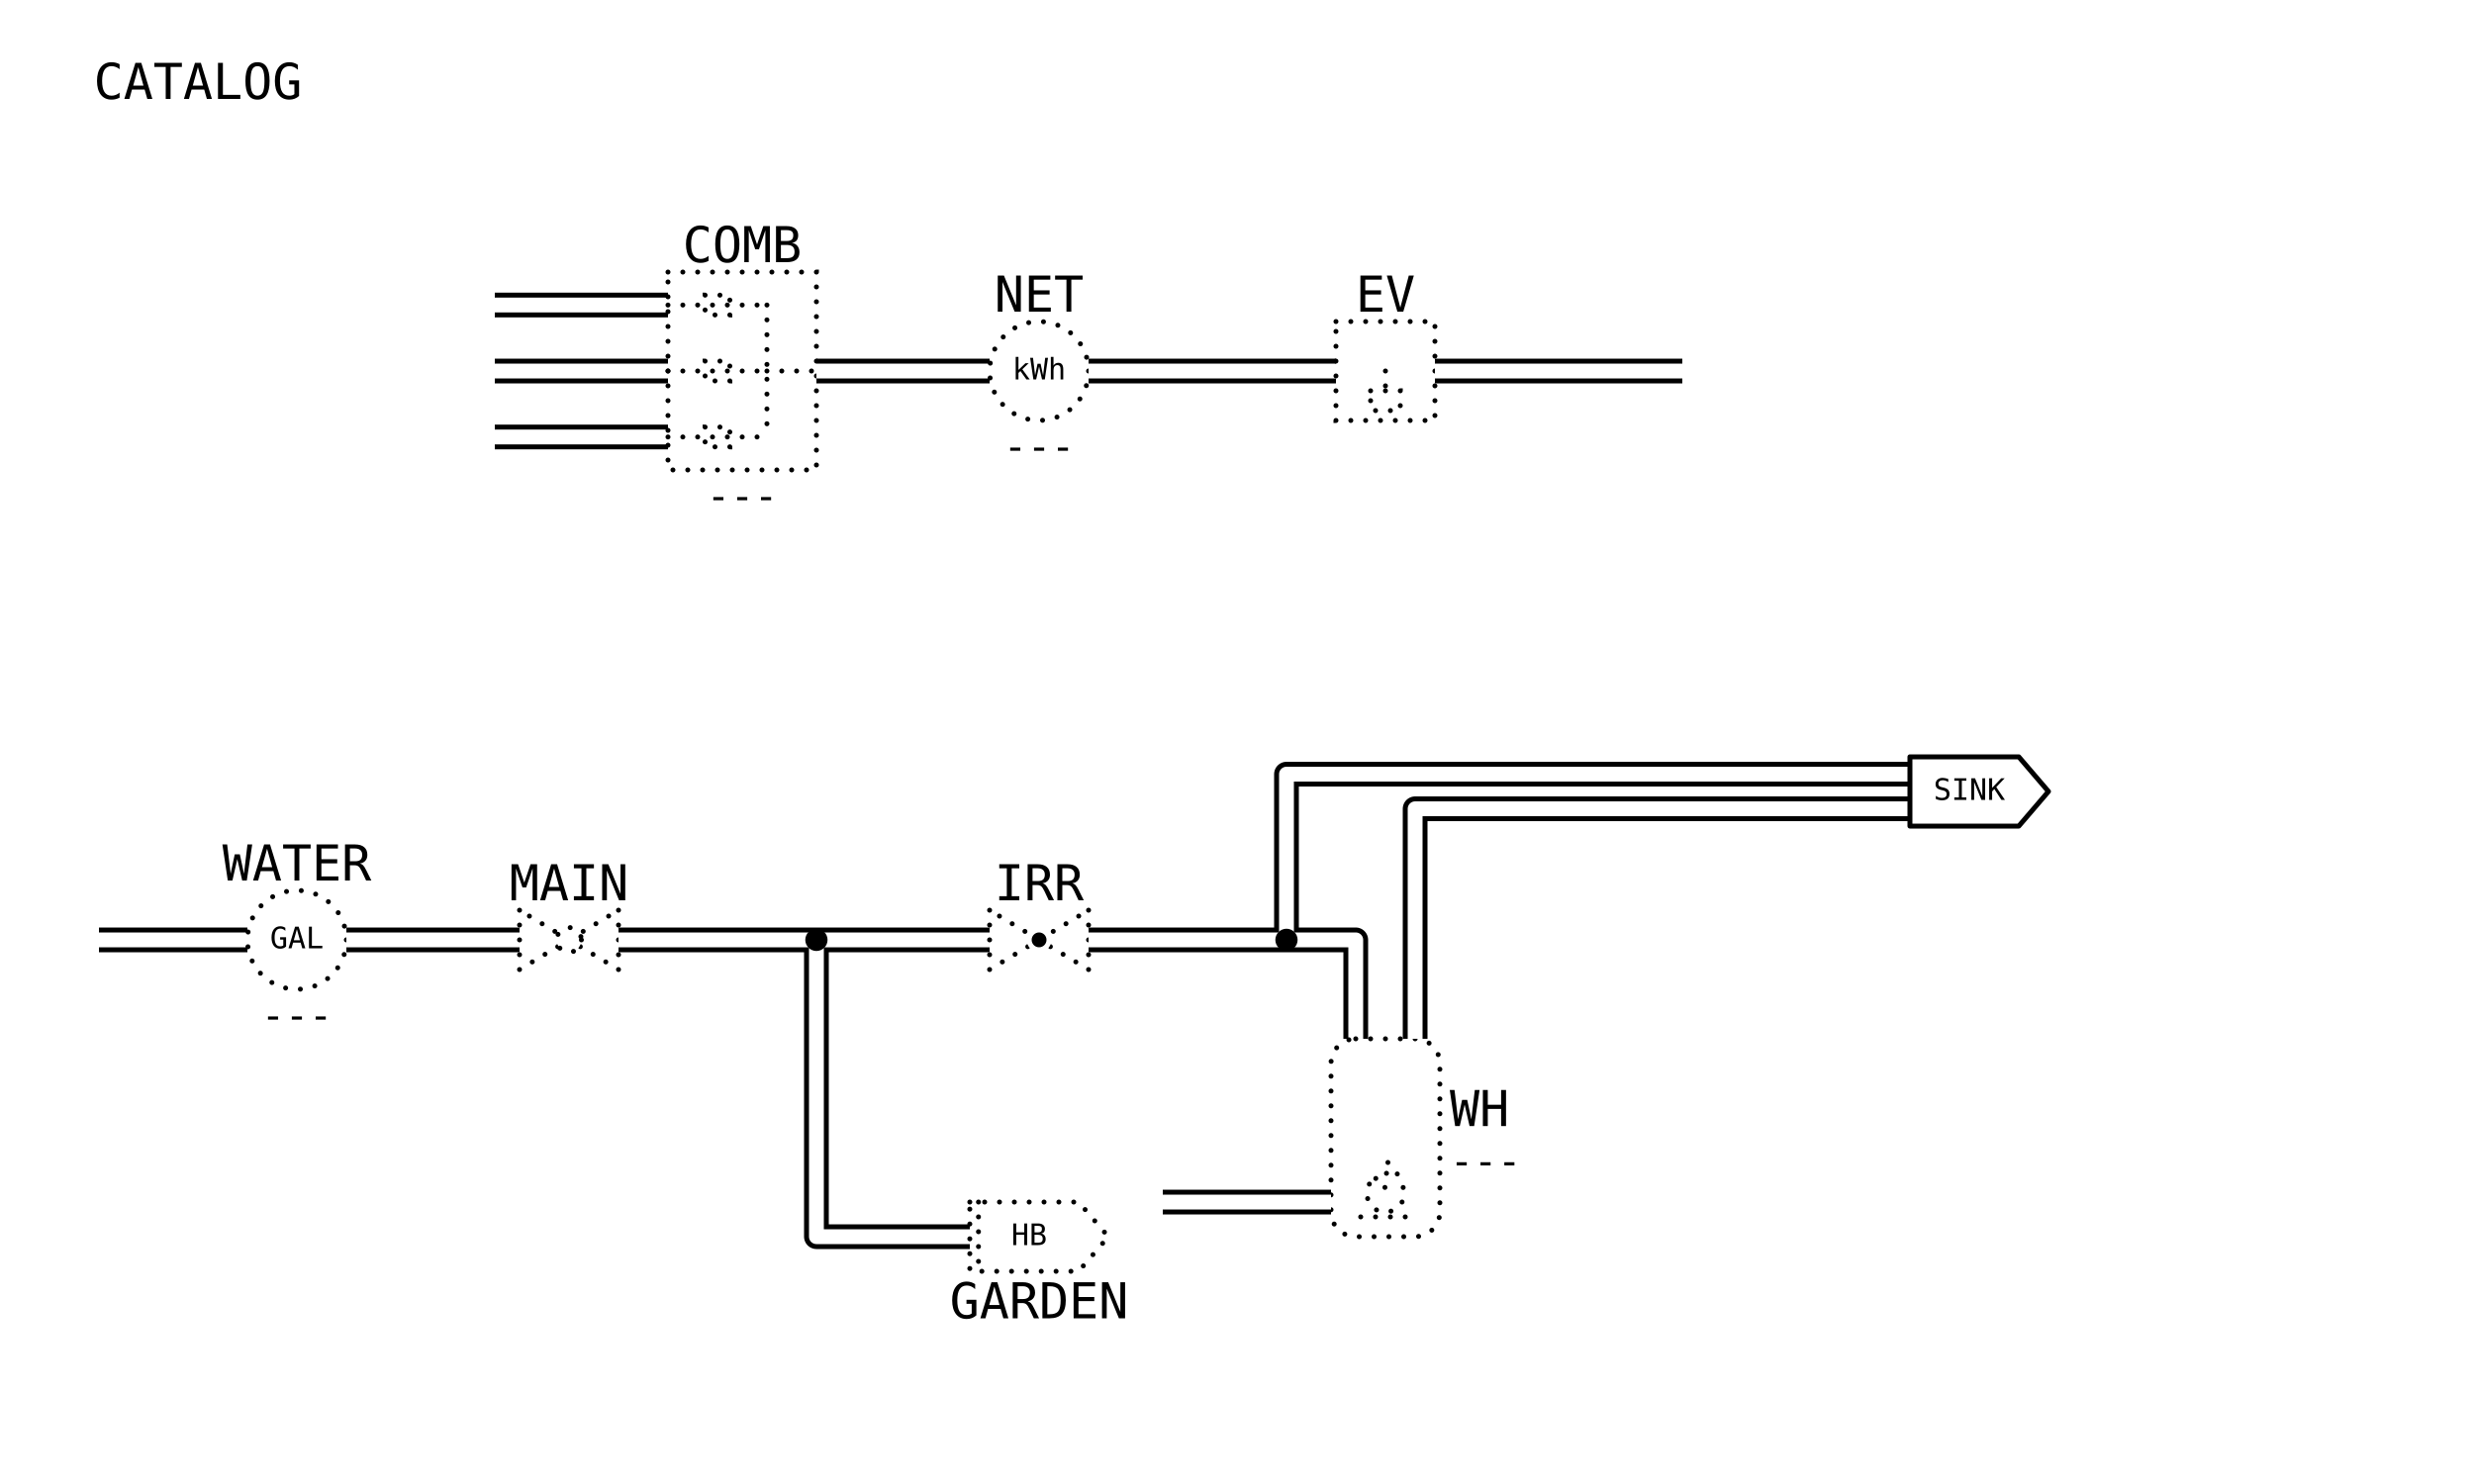
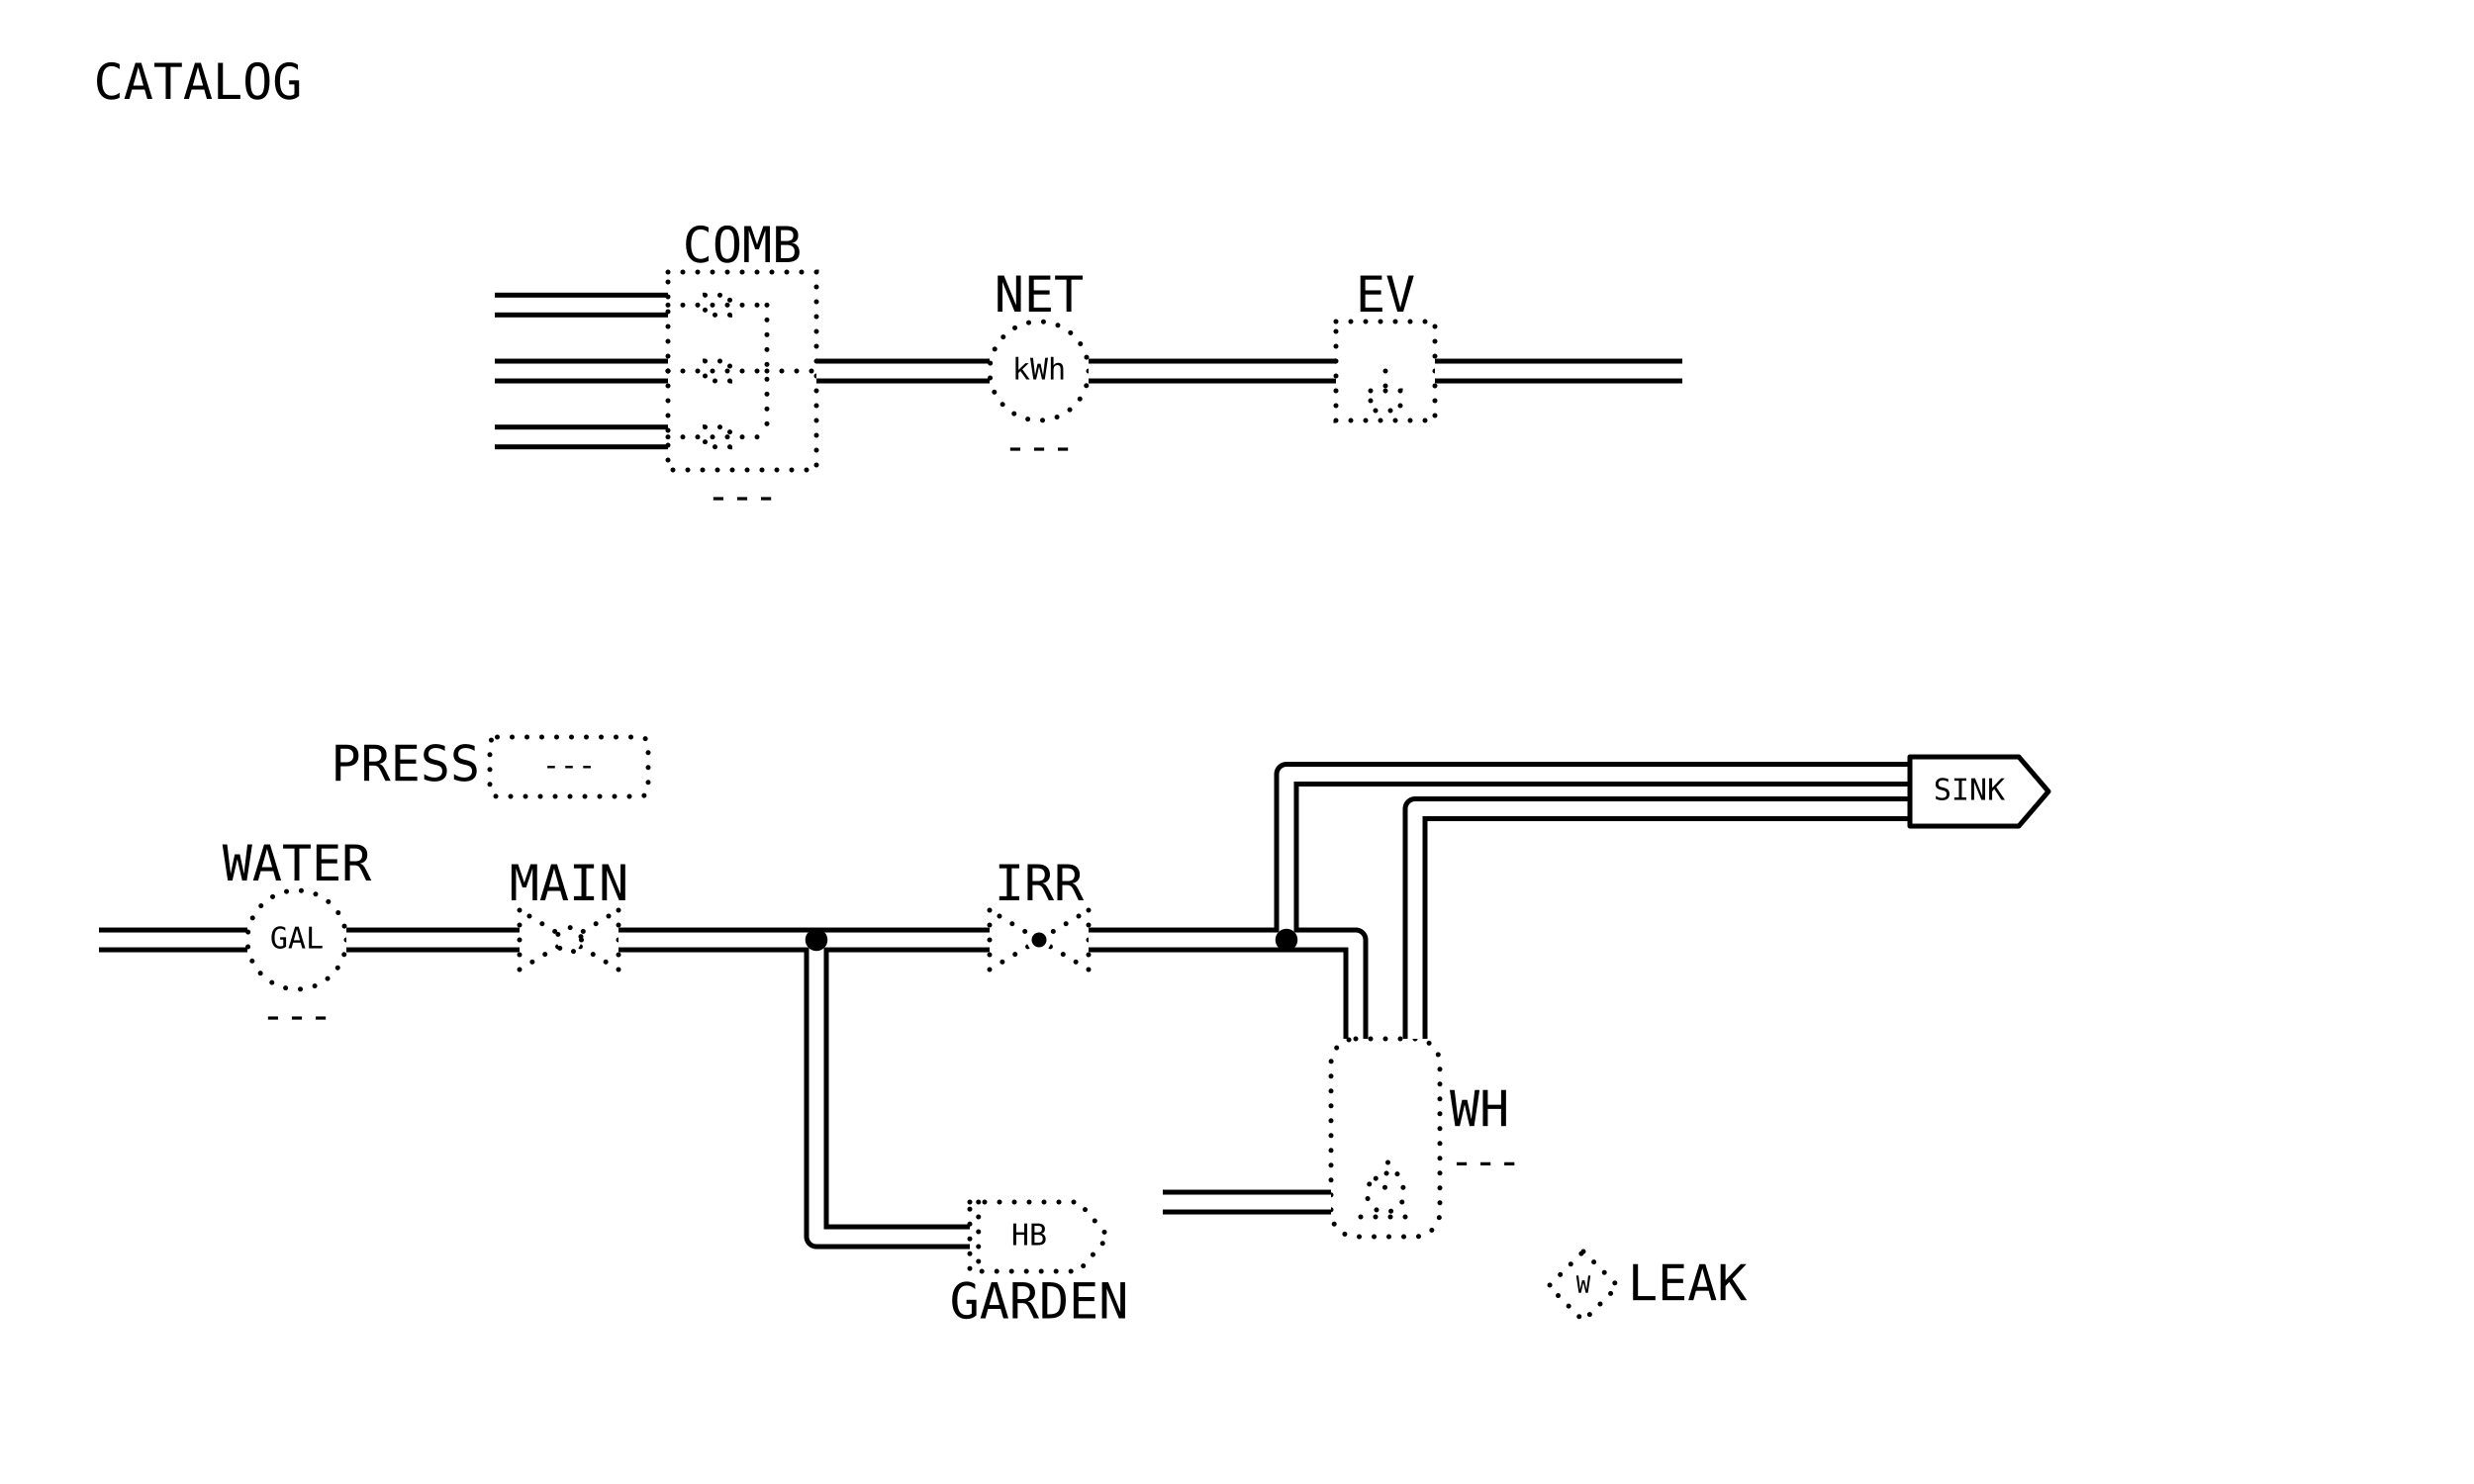
<svg xmlns="http://www.w3.org/2000/svg" viewBox="0 0 1000 600" width="1280" height="768" data-page="catalog" data-theme="eink_mono">
  <rect x="0" y="0" width="1000" height="600" fill="#ffffff" />
  <g id="casings">
    <g data-for="branch_a">
      <polyline points="200,123.33 200,123.33 270,123.33" fill="none" stroke="#000000" stroke-width="10" stroke-linejoin="round" />
    </g>
    <g data-for="branch_b">
      <polyline points="200,150 270,150" fill="none" stroke="#000000" stroke-width="10" stroke-linejoin="round" />
    </g>
    <g data-for="branch_c">
      <polyline points="200,176.67 200,176.67 270,176.67" fill="none" stroke="#000000" stroke-width="10" stroke-linejoin="round" />
    </g>
    <g data-for="to_meter">
      <polyline points="330,150 400,150" fill="none" stroke="#000000" stroke-width="10" stroke-linejoin="round" />
    </g>
    <g data-for="to_circuit">
      <polyline points="440,150 540,150" fill="none" stroke="#000000" stroke-width="10" stroke-linejoin="round" />
    </g>
    <g data-for="to_load">
      <polyline points="580,150 680,150" fill="none" stroke="#000000" stroke-width="10" stroke-linejoin="round" />
    </g>
    <g data-for="service">
      <polyline points="40,380 100,380" fill="none" stroke="#000000" stroke-width="10" stroke-linejoin="round" />
    </g>
    <g data-for="to_main">
      <polyline points="140,380 210,380" fill="none" stroke="#000000" stroke-width="10" stroke-linejoin="round" />
    </g>
    <g data-for="to_branch">
      <polyline points="250,380 330,380" fill="none" stroke="#000000" stroke-width="10" stroke-linejoin="round" />
    </g>
    <g data-for="to_irrigation">
      <polyline points="330,380 400,380" fill="none" stroke="#000000" stroke-width="10" stroke-linejoin="round" />
    </g>
    <g data-for="to_tee">
      <polyline points="440,380 520,380" fill="none" stroke="#000000" stroke-width="10" stroke-linejoin="round" />
    </g>
    <g data-for="to_heater">
      <polyline points="520,380 548,380 548,420" fill="none" stroke="#000000" stroke-width="10" stroke-linejoin="round" />
    </g>
    <g data-for="to_sink">
      <polyline points="520,380 520,313 772,313" fill="none" stroke="#000000" stroke-width="10" stroke-linejoin="round" />
    </g>
    <g data-for="gas">
      <polyline points="470,486 538,486" fill="none" stroke="#000000" stroke-width="10" stroke-linejoin="round" />
    </g>
    <g data-for="hot">
      <polyline points="572,420 572,327 772,327" fill="none" stroke="#000000" stroke-width="10" stroke-linejoin="round" />
    </g>
    <g data-for="to_garden">
      <polyline points="330,380 330,500 392,500" fill="none" stroke="#000000" stroke-width="10" stroke-linejoin="round" />
    </g>
  </g>
  <g id="title">
    <text x="80" y="40" text-anchor="middle" font-family="DejaVu Sans Mono, monospace" font-size="20" fill="#000000">CATALOG</text>
  </g>
  <g id="branch_a">
    <polyline points="200,123.33 200,123.33 270,123.33" fill="none" stroke="#ffffff" stroke-width="6" stroke-linejoin="round" />
  </g>
  <g id="branch_b">
    <polyline points="200,150 270,150" fill="none" stroke="#ffffff" stroke-width="6" stroke-linejoin="round" />
  </g>
  <g id="branch_c">
    <polyline points="200,176.67 200,176.67 270,176.67" fill="none" stroke="#ffffff" stroke-width="6" stroke-linejoin="round" />
  </g>
  <g id="combiner">
    <rect x="270" y="110" width="60" height="80" fill="none" stroke="#000000" stroke-width="2" stroke-dasharray="0 6" stroke-linecap="round" />
    <line x1="270" y1="123.33" x2="310" y2="123.33" stroke="#000000" stroke-width="2" stroke-dasharray="0 6" stroke-linecap="round" />
    <rect x="285" y="119.33" width="10" height="8" fill="none" stroke="#000000" stroke-width="2" stroke-dasharray="0 6" stroke-linecap="round" />
    <line x1="270" y1="150" x2="310" y2="150" stroke="#000000" stroke-width="2" stroke-dasharray="0 6" stroke-linecap="round" />
    <rect x="285" y="146" width="10" height="8" fill="none" stroke="#000000" stroke-width="2" stroke-dasharray="0 6" stroke-linecap="round" />
    <line x1="270" y1="176.67" x2="310" y2="176.67" stroke="#000000" stroke-width="2" stroke-dasharray="0 6" stroke-linecap="round" />
    <rect x="285" y="172.67" width="10" height="8" fill="none" stroke="#000000" stroke-width="2" stroke-dasharray="0 6" stroke-linecap="round" />
    <line x1="310" y1="123.33" x2="310" y2="176.67" stroke="#000000" stroke-width="2" stroke-dasharray="0 6" stroke-linecap="round" />
    <line x1="310" y1="150" x2="330" y2="150" stroke="#000000" stroke-width="2" stroke-dasharray="0 6" stroke-linecap="round" />
    <text x="300" y="106" text-anchor="middle" font-family="DejaVu Sans Mono, monospace" font-size="20" fill="#000000">COMB</text>
    <text x="300" y="206" text-anchor="middle" font-family="DejaVu Sans Mono, monospace" font-size="16" fill="#000000">---</text>
  </g>
  <g id="to_meter">
    <polyline points="330,150 400,150" fill="none" stroke="#ffffff" stroke-width="6" stroke-linejoin="round" />
  </g>
  <g id="net_meter">
    <circle cx="420" cy="150" r="20" fill="none" stroke="#000000" stroke-width="2" stroke-dasharray="0 6" stroke-linecap="round" />
    <text x="420" y="150" text-anchor="middle" dominant-baseline="middle" font-family="DejaVu Sans Mono, monospace" font-size="12" fill="#000000">kWh</text>
    <text x="420" y="126" text-anchor="middle" font-family="DejaVu Sans Mono, monospace" font-size="20" fill="#000000">NET</text>
    <text x="420" y="186" text-anchor="middle" font-family="DejaVu Sans Mono, monospace" font-size="16" fill="#000000">---</text>
  </g>
  <g id="to_circuit">
    <polyline points="440,150 540,150" fill="none" stroke="#ffffff" stroke-width="6" stroke-linejoin="round" />
  </g>
  <g id="ev_circuit">
    <g>
      <rect x="540" y="130" width="40" height="40" fill="none" stroke="#000000" stroke-width="2" stroke-dasharray="0 6" stroke-linecap="round" />
      <line x1="560" y1="150" x2="560" y2="158" stroke="#000000" stroke-width="2" stroke-dasharray="0 6" stroke-linecap="round" />
      <rect x="554" y="158" width="12" height="8" fill="none" stroke="#000000" stroke-width="2" stroke-dasharray="0 6" stroke-linecap="round" />
    </g>
    <text x="560" y="126" text-anchor="middle" font-family="DejaVu Sans Mono, monospace" font-size="20" fill="#000000">EV</text>
  </g>
  <g id="to_load">
    <polyline points="580,150 680,150" fill="none" stroke="#ffffff" stroke-width="6" stroke-linejoin="round" />
  </g>
  <g id="service">
    <polyline points="40,380 100,380" fill="none" stroke="#ffffff" stroke-width="6" stroke-linejoin="round" />
  </g>
  <g id="water_meter">
    <circle cx="120" cy="380" r="20" fill="none" stroke="#000000" stroke-width="2" stroke-dasharray="0 6" stroke-linecap="round" />
    <text x="120" y="380" text-anchor="middle" dominant-baseline="middle" font-family="DejaVu Sans Mono, monospace" font-size="12" fill="#000000">GAL</text>
    <text x="120" y="356" text-anchor="middle" font-family="DejaVu Sans Mono, monospace" font-size="20" fill="#000000">WATER</text>
    <text x="120" y="416" text-anchor="middle" font-family="DejaVu Sans Mono, monospace" font-size="16" fill="#000000">---</text>
  </g>
  <g id="to_main">
    <polyline points="140,380 210,380" fill="none" stroke="#ffffff" stroke-width="6" stroke-linejoin="round" />
  </g>
  <g id="main_valve">
    <g>
      <polygon points="210,368 210,392 230,380" fill="none" stroke-linejoin="round" stroke="#000000" stroke-width="2" stroke-dasharray="0 6" stroke-linecap="round" />
      <polygon points="250,368 250,392 230,380" fill="none" stroke-linejoin="round" stroke="#000000" stroke-width="2" stroke-dasharray="0 6" stroke-linecap="round" />
      <circle cx="230" cy="380" r="5" fill="#ffffff" stroke="#000000" stroke-width="2" stroke-dasharray="0 6" stroke-linecap="round" />
    </g>
    <text x="230" y="364" text-anchor="middle" font-family="DejaVu Sans Mono, monospace" font-size="20" fill="#000000">MAIN</text>
  </g>
  <g id="to_branch">
    <polyline points="250,380 330,380" fill="none" stroke="#ffffff" stroke-width="6" stroke-linejoin="round" />
  </g>
  <g id="to_irrigation">
    <polyline points="330,380 400,380" fill="none" stroke="#ffffff" stroke-width="6" stroke-linejoin="round" />
  </g>
  <g id="irrigation">
    <g>
      <polygon points="400,368 400,392 420,380" fill="none" stroke-linejoin="round" stroke="#000000" stroke-width="2" stroke-dasharray="0 6" stroke-linecap="round" />
      <polygon points="440,368 440,392 420,380" fill="none" stroke-linejoin="round" stroke="#000000" stroke-width="2" stroke-dasharray="0 6" stroke-linecap="round" />
      <circle cx="420" cy="380" r="4" fill="#000000" stroke="#ffffff" stroke-width="2" />
    </g>
    <text x="420" y="364" text-anchor="middle" font-family="DejaVu Sans Mono, monospace" font-size="20" fill="#000000">IRR</text>
  </g>
  <g id="to_tee">
    <polyline points="440,380 520,380" fill="none" stroke="#ffffff" stroke-width="6" stroke-linejoin="round" />
  </g>
  <g id="to_heater">
    <polyline points="520,380 548,380 548,420" fill="none" stroke="#ffffff" stroke-width="6" stroke-linejoin="round" />
  </g>
  <g id="to_sink">
    <polyline points="520,380 520,313 772,313" fill="none" stroke="#ffffff" stroke-width="6" stroke-linejoin="round" />
  </g>
  <g id="heater">
    <rect x="538" y="420" width="44" height="80" rx="10" fill="none" stroke="#000000" stroke-width="2" stroke-dasharray="0 6" stroke-linecap="round" />
    <path d="M561 470 C569 478 569 486 564 489 Q560 491 556 489 C551 486 552 479 556 475 C556 479 558 481 560 480 C562 477 559 473 561 470 Z" fill="none" stroke-linejoin="round" stroke="#000000" stroke-width="2" stroke-dasharray="0 6" stroke-linecap="round" />
    <line x1="550" y1="492" x2="570" y2="492" stroke="#000000" stroke-width="2" stroke-dasharray="0 6" stroke-linecap="round" />
    <text x="586" y="449.6" text-anchor="start" dominant-baseline="middle" font-family="DejaVu Sans Mono, monospace" font-size="20" fill="#000000">WH</text>
    <text x="586" y="470.4" text-anchor="start" dominant-baseline="middle" font-family="DejaVu Sans Mono, monospace" font-size="16" fill="#000000">---</text>
  </g>
  <g id="gas">
    <polyline points="470,486 538,486" fill="none" stroke="#ffffff" stroke-width="6" stroke-linejoin="round" />
  </g>
  <g id="hot">
    <polyline points="572,420 572,327 772,327" fill="none" stroke="#ffffff" stroke-width="6" stroke-linejoin="round" />
  </g>
  <g id="to_garden">
    <polyline points="330,380 330,500 392,500" fill="none" stroke="#ffffff" stroke-width="6" stroke-linejoin="round" />
  </g>
  <g id="garden">
    <polygon points="392,486 436,486 448,500 436,514 392,514" fill="none" stroke-linejoin="round" stroke="#000000" stroke-width="2" stroke-dasharray="0 6" stroke-linecap="round" />
    <line x1="395.5" y1="486" x2="395.5" y2="514" stroke="#000000" stroke-width="2" stroke-dasharray="0 6" stroke-linecap="round" />
    <text x="416" y="500" text-anchor="middle" dominant-baseline="middle" font-family="DejaVu Sans Mono, monospace" font-size="12" fill="#000000">HB</text>
    <text x="420" y="533" text-anchor="middle" font-family="DejaVu Sans Mono, monospace" font-size="20" fill="#000000">GARDEN</text>
  </g>
  <g id="sink">
    <polygon points="772,306 816,306 828,320 816,334 772,334" fill="none" stroke-linejoin="round" stroke="#000000" stroke-width="2" />
    <text x="796" y="320" text-anchor="middle" dominant-baseline="middle" font-family="DejaVu Sans Mono, monospace" font-size="12" fill="#000000">SINK</text>
  </g>
+   <g id="pressure">
+     <rect x="198" y="298" width="64" height="24" rx="3" fill="none" stroke="#000000" stroke-width="2" stroke-dasharray="0 6" stroke-linecap="round" />
+     <text x="230" y="310" text-anchor="middle" dominant-baseline="middle" font-family="DejaVu Sans Mono, monospace" font-size="12" fill="#000000">---</text>
+     <text x="194" y="310" text-anchor="end" dominant-baseline="middle" font-family="DejaVu Sans Mono, monospace" font-size="20" fill="#000000">PRESS</text>
+   </g>
+   <g id="leak_basement">
+     <polygon points="640,506 654,520 640,534 626,520" fill="none" stroke-linejoin="round" stroke="#000000" stroke-width="2" stroke-dasharray="0 6" stroke-linecap="round" />
+     <text x="640" y="520" text-anchor="middle" dominant-baseline="middle" font-family="DejaVu Sans Mono, monospace" font-size="9.6" fill="#000000">W</text>
+     <text x="658" y="520" text-anchor="start" dominant-baseline="middle" font-family="DejaVu Sans Mono, monospace" font-size="20" fill="#000000">LEAK</text>
+   </g>
  <g id="branch">
    <circle cx="330" cy="380" r="4.5" fill="#000000" />
  </g>
  <g id="tee">
    <circle cx="520" cy="380" r="4.5" fill="#000000" />
  </g>
</svg>
